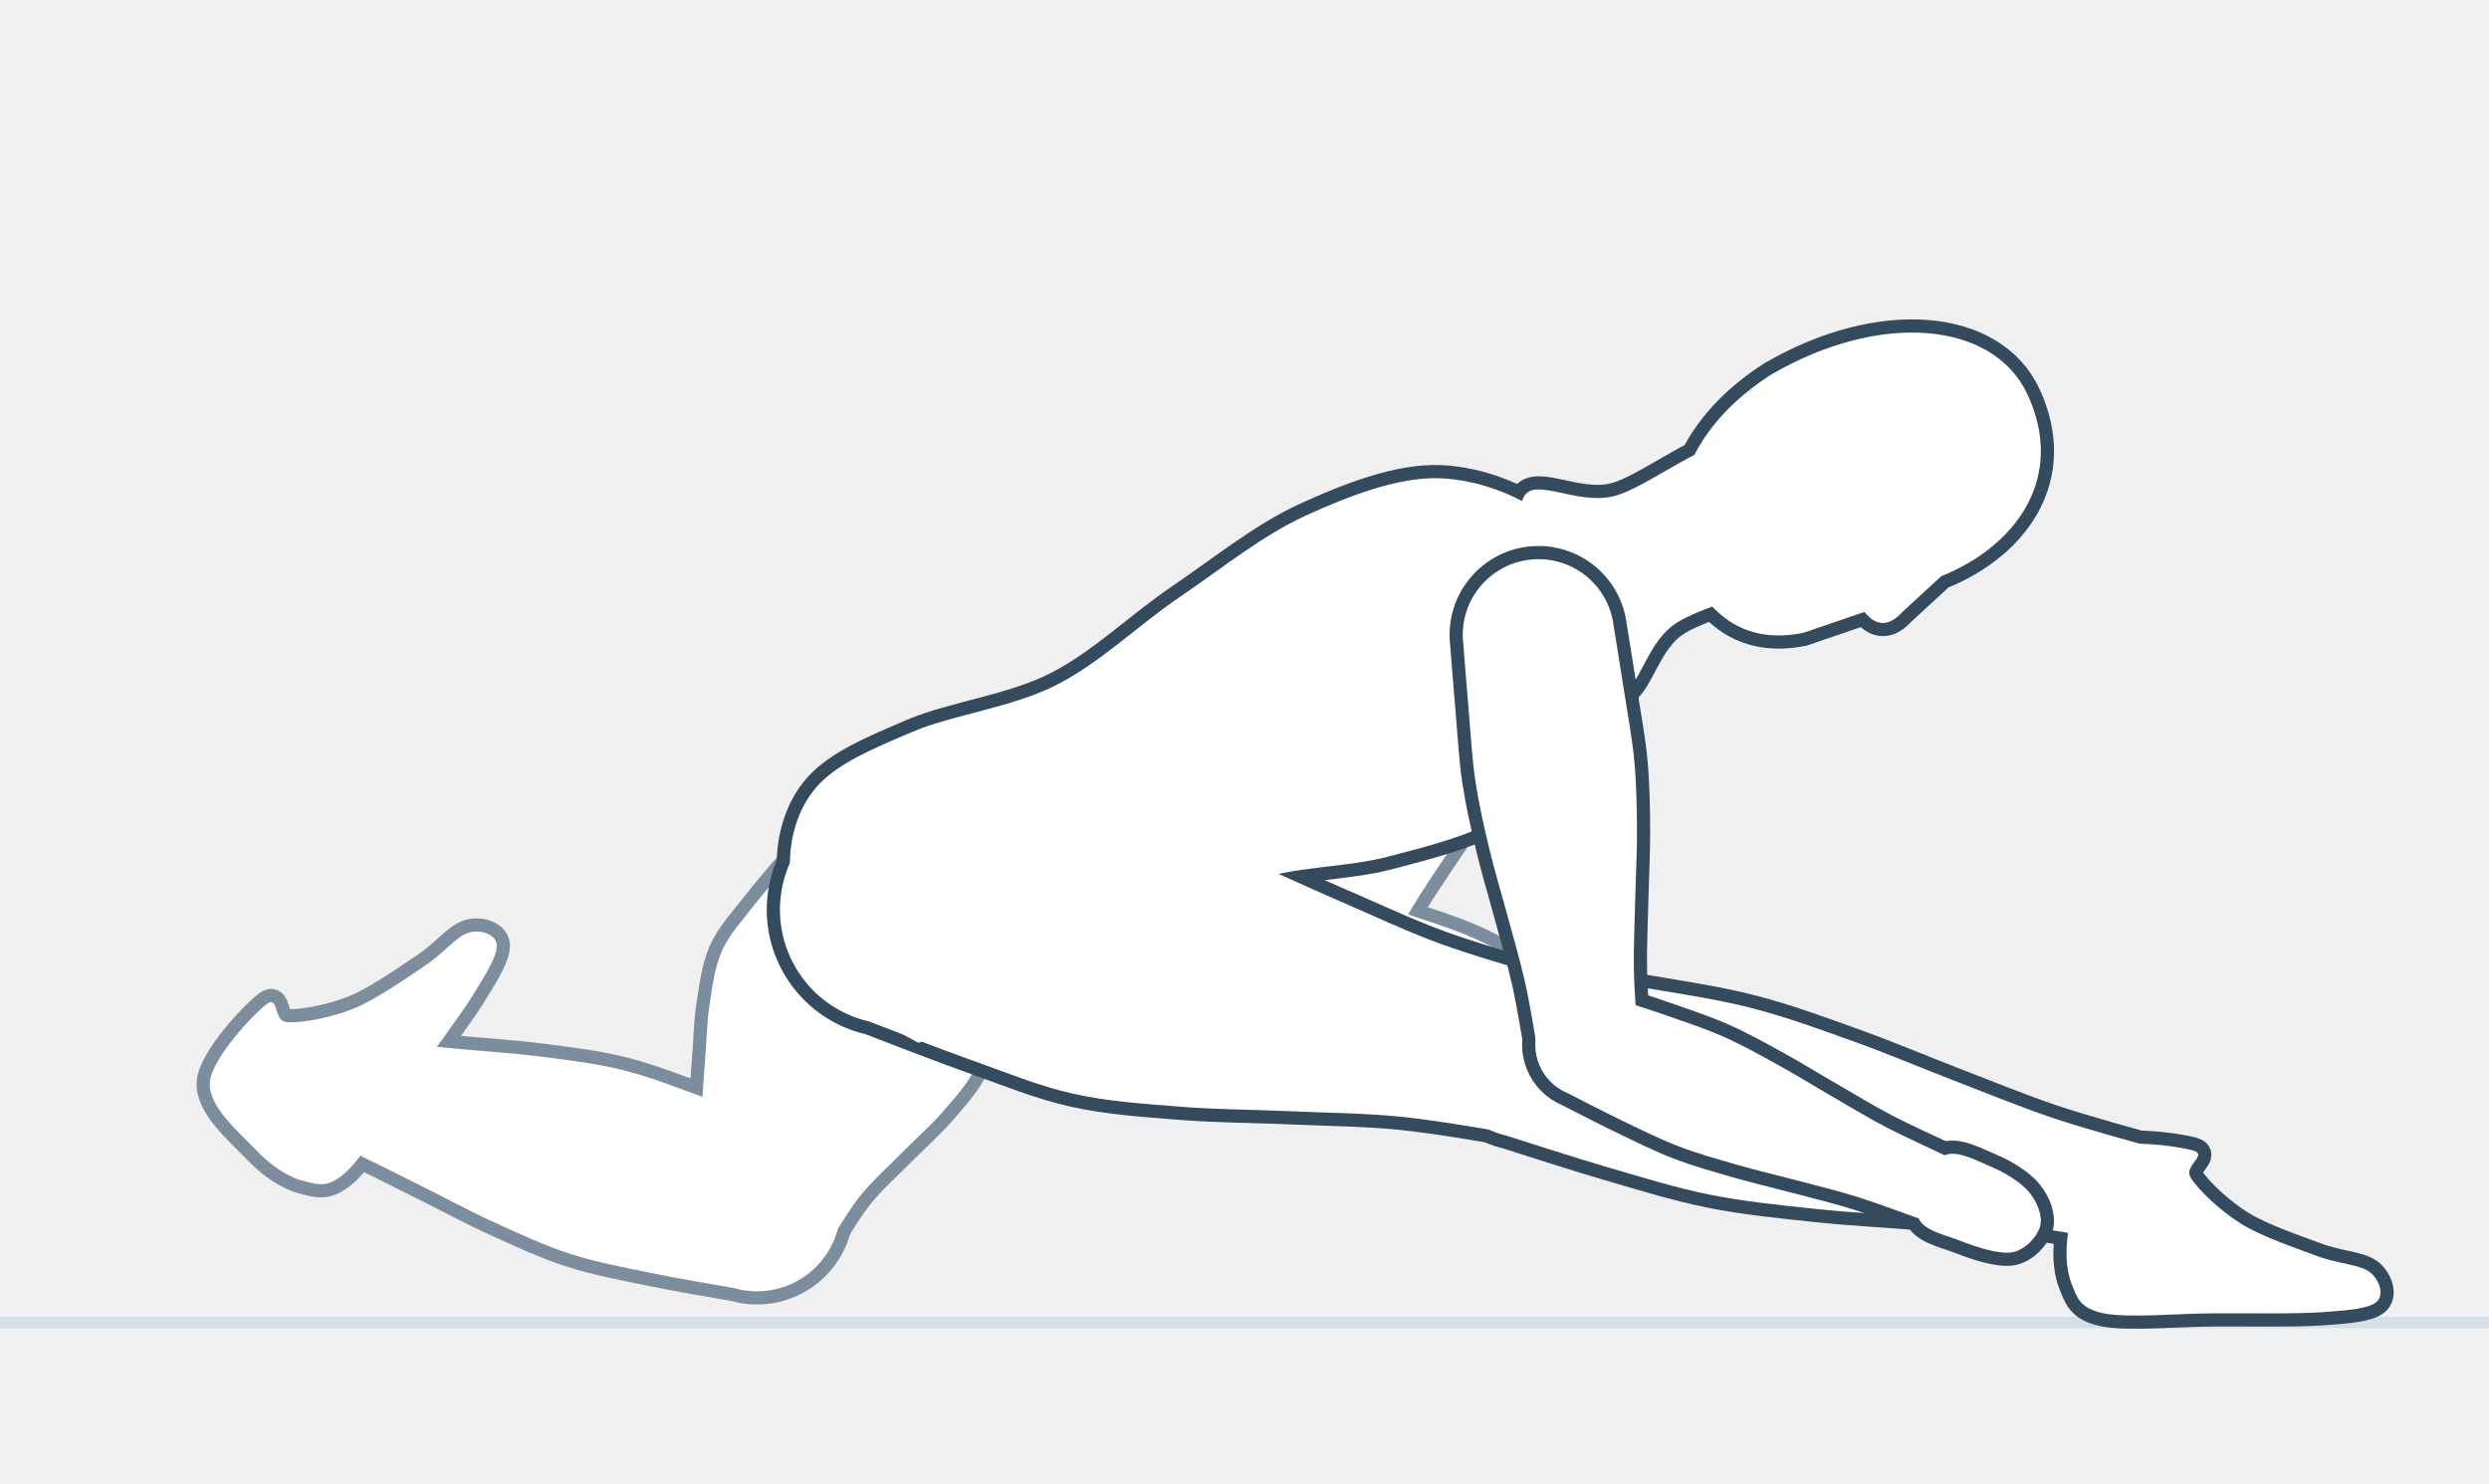
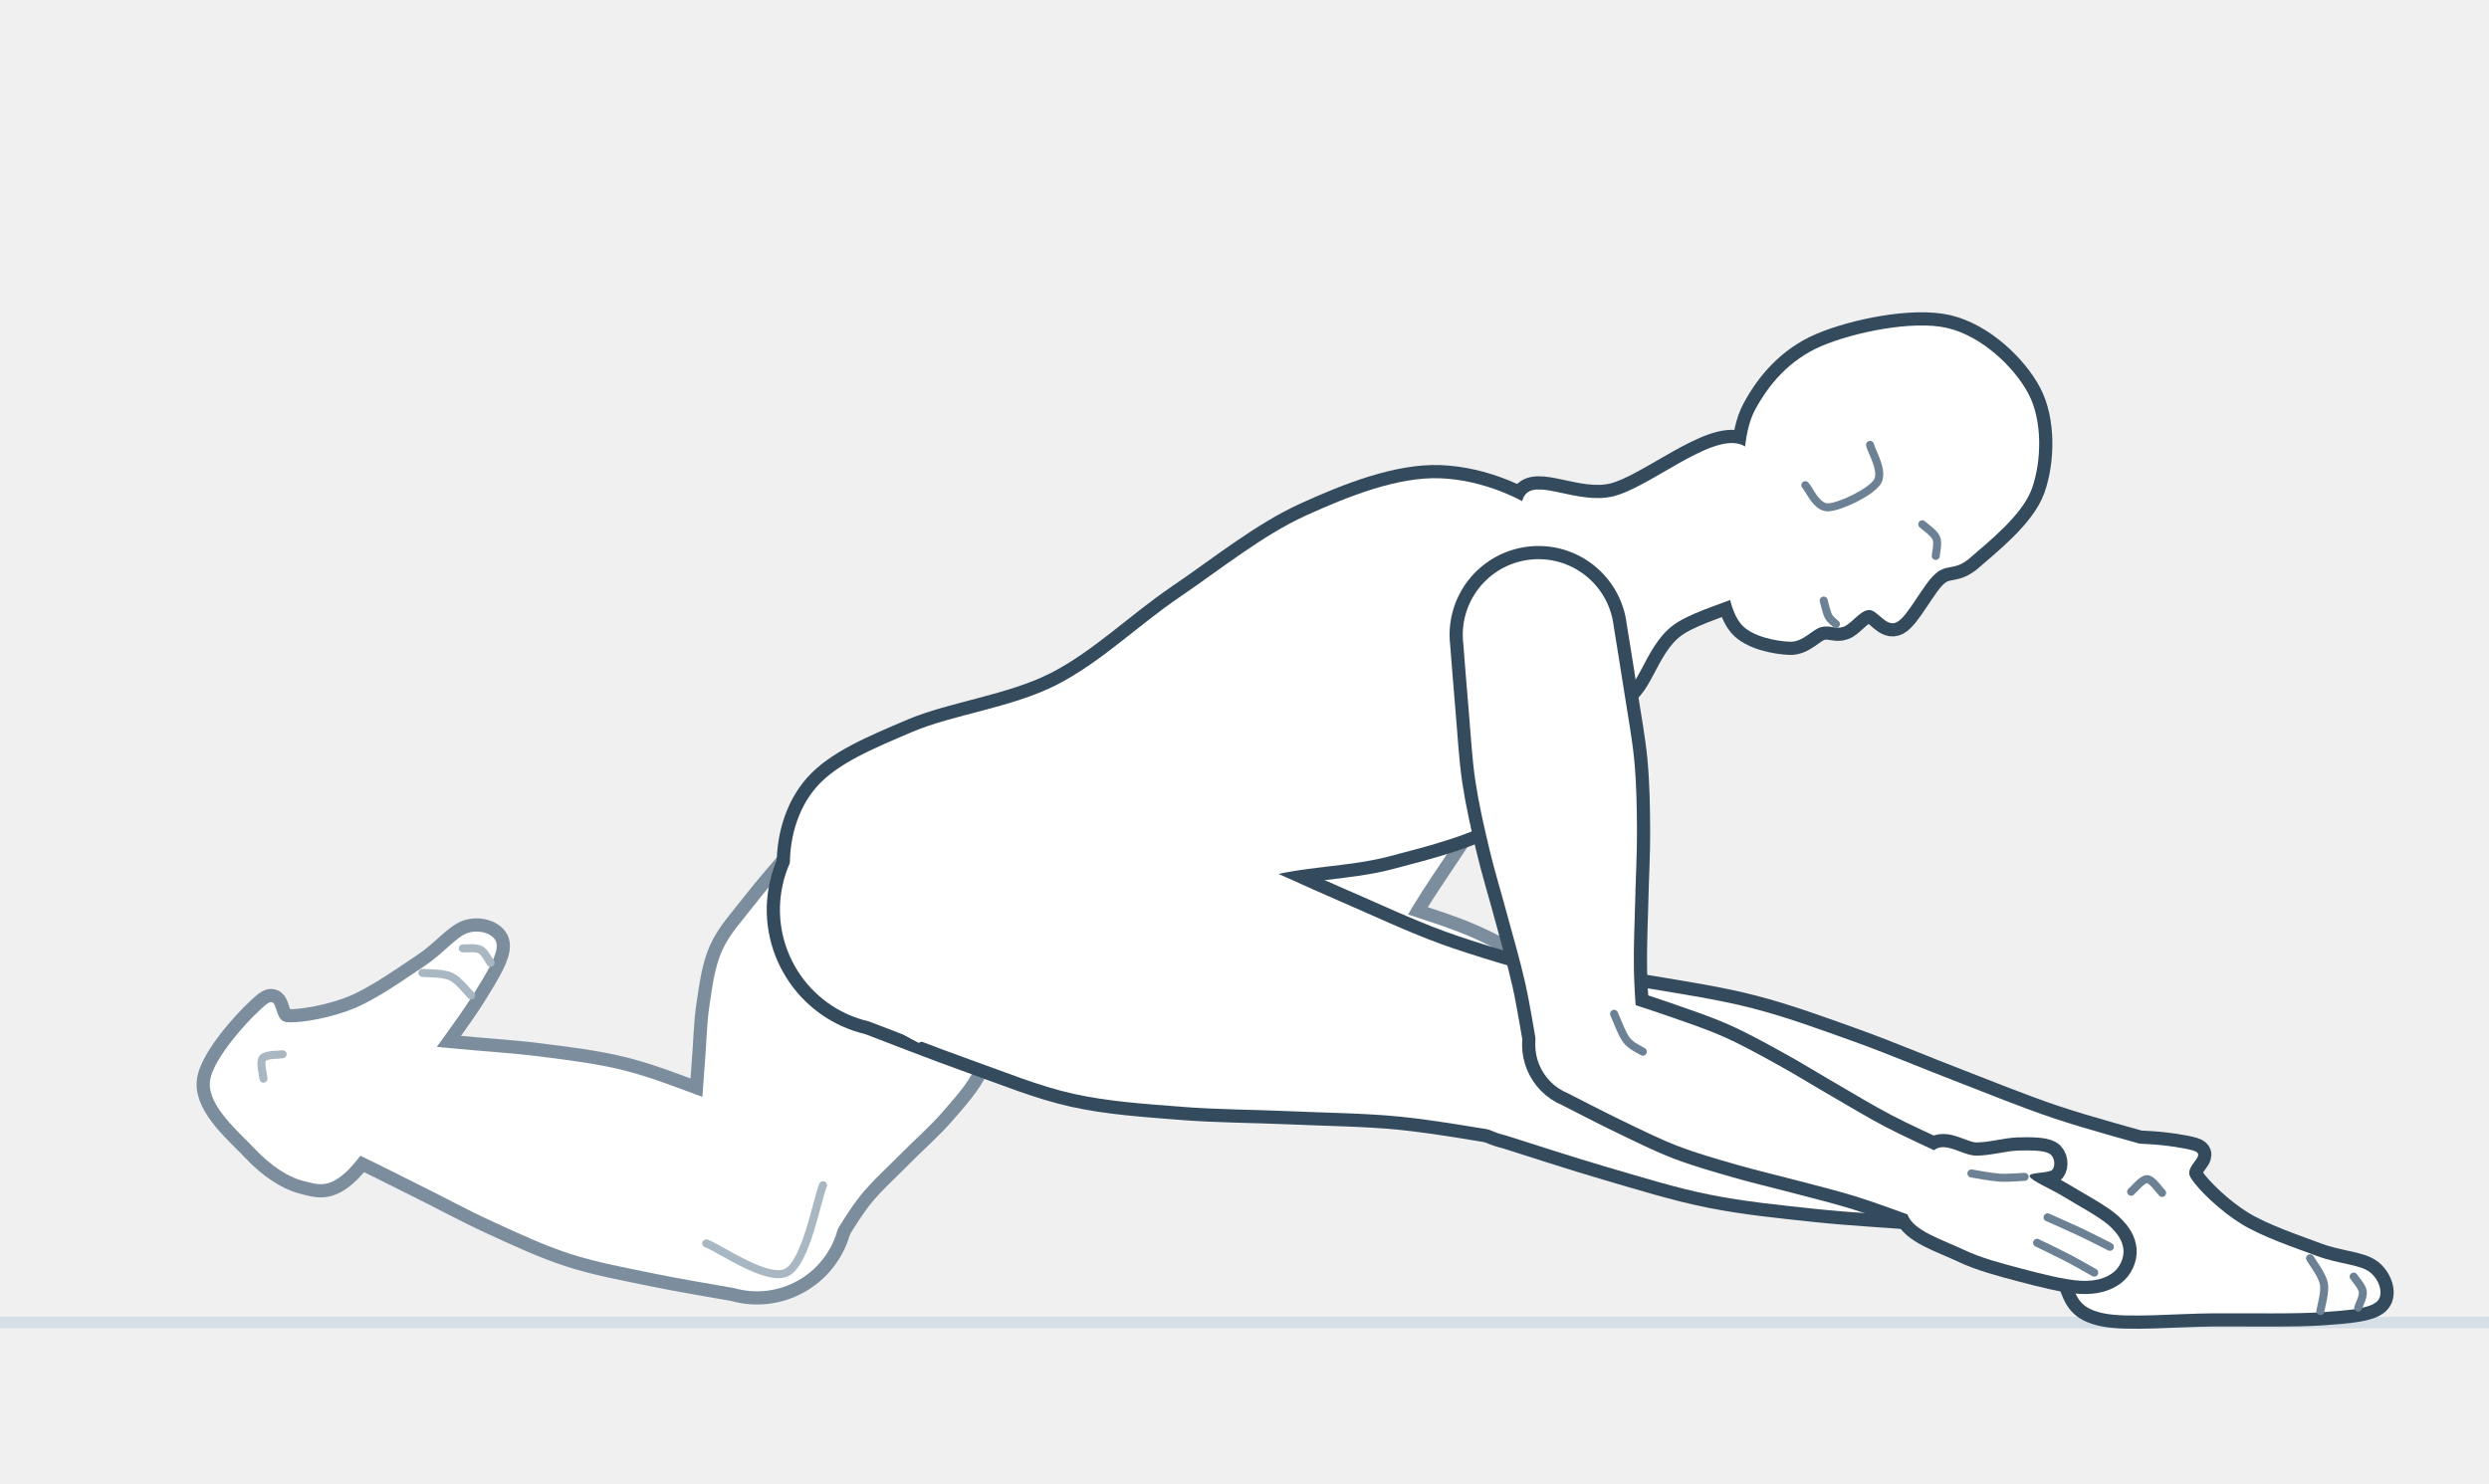
<svg xmlns="http://www.w3.org/2000/svg" viewBox="67 148.667 217 129.333">
  <path d="M-300 264H800" fill="none" stroke="#d4dfe7" />
  <g class="bw-human-athlete bw-human-outline bw-human-natural bw-human-sketch bw-human-side" stroke="#344b5e" stroke-width="1.05" stroke-linecap="round" stroke-linejoin="round">
    <g class="bw-silhouette-ink" stroke-width="2.3">
      <g class="bw-human-arm bw-human-arm-left" fill="#fff" stroke="#7c8e9d">
        <path d="M192.622,195.785C192.161,196.673 190.766,199.332 189.857,201.115C188.948,202.897 187.966,204.646 187.167,206.480C186.368,208.315 185.707,210.214 185.063,212.121C184.419,214.029 183.896,215.993 183.303,217.924C182.709,219.855 182.173,221.813 181.504,223.709C180.834,225.604 179.656,228.365 179.286,229.296A4.400,4.400 0 0 0 181.394,235.151A4.400,4.400 0 0 0 187.249,233.043C187.730,232.164 189.106,229.496 190.140,227.772C191.173,226.048 192.340,224.387 193.450,222.699C194.560,221.010 195.739,219.355 196.798,217.643C197.857,215.931 198.900,214.211 199.804,212.426C200.708,210.641 201.429,208.770 202.223,206.933C203.017,205.096 204.176,202.326 204.566,201.405A6.600,6.600 0 0 0 201.404,192.623A6.600,6.600 0 0 0 192.622,195.785Z" />
        <path d="M181.575,235.421C182.377,235.812 184.768,237.016 186.383,237.765C187.999,238.513 189.600,239.297 191.268,239.912C192.937,240.528 194.668,240.987 196.393,241.460C198.118,241.934 199.880,242.314 201.618,242.753C203.357,243.191 205.113,243.588 206.825,244.094C208.537,244.599 211.047,245.505 211.891,245.787A3.000,3.000 0 0 0 215.787,244.109A3.000,3.000 0 0 0 214.109,240.213C213.302,239.838 210.856,238.772 209.264,237.963C207.673,237.154 206.125,236.236 204.560,235.360C202.995,234.485 201.453,233.550 199.875,232.709C198.296,231.868 196.723,231.012 195.088,230.313C193.453,229.615 191.751,229.084 190.062,228.518C188.374,227.952 185.810,227.184 184.959,226.918A4.576,4.576 0 0 0 179.015,229.478A4.576,4.576 0 0 0 181.575,235.421Z" />
        <g display="none" class="bw-muscle-traces" data-side="left" />
-         <g class="bw-human-hand" transform="translate(216.252,244.294) rotate(21.698)">
-           <path d="M-3.200,-2.800C-2.500,-3.867 -0.367,-3.600 1.000,-3.600C2.367,-3.600 4.000,-3.333 5.000,-2.800C6.000,-2.267 6.900,-1.300 7.000,-0.400C7.100,0.500 6.600,1.967 5.600,2.600C4.600,3.233 2.467,3.367 1.000,3.400C-0.467,3.433 -2.500,3.833 -3.200,2.800C-3.900,1.767 -3.900,-1.733 -3.200,-2.800Z" />
+         <g display="none" class="bw-human-detail" fill="none" stroke="#a9b7c2" stroke-width=".7">
+           <path d="M186.642,230.105C186.592,230.523 186.142,232.107 186.344,232.617C186.545,233.127 187.599,233.072 187.850,233.164" />
+         </g>
+         <g class="bw-human-hand bw-human-hand-open">
+           <path d="M213.552,239.991C214.540,239.129 216.041,240.407 217.266,240.393C218.492,240.378 219.847,239.948 220.905,239.903C221.963,239.858 223.115,239.850 223.617,240.121C224.118,240.393 224.194,241.194 223.916,241.532C223.638,241.870 221.781,241.759 221.949,242.148C222.117,242.538 223.764,243.175 224.923,243.870C226.082,244.564 228.021,245.551 228.902,246.314C229.782,247.077 230.139,247.757 230.205,248.447C230.272,249.137 229.911,249.998 229.299,250.454C228.687,250.910 227.861,251.227 226.533,251.183C225.206,251.139 223.060,250.626 221.332,250.190C219.604,249.754 217.833,249.336 216.167,248.565C214.500,247.794 211.769,246.995 211.333,245.566C210.898,244.137 212.563,240.853 213.552,239.991Z" />
+           <g display="none" class="bw-human-detail" fill="none" stroke="#a9b7c2" stroke-width=".7">
+             <path d="M223.552,245.692C224.042,245.905 225.578,246.552 226.489,246.968C227.399,247.384 228.595,247.986 229.016,248.189" />
+             <path d="M222.665,247.922C223.117,248.138 224.542,248.794 225.379,249.217C226.215,249.639 227.299,250.250 227.683,250.457" />
+             <path d="M216.861,241.953C217.269,242.008 218.539,242.244 219.312,242.283C220.086,242.322 221.138,242.202 221.503,242.186" />
+           </g>
        </g>
      </g>
    </g>
    <g class="bw-silhouette-fill" stroke="none">
      <g class="bw-human-arm bw-human-arm-left" fill="#fff" stroke="none">
        <path d="M192.622,195.785C192.161,196.673 190.766,199.332 189.857,201.115C188.948,202.897 187.966,204.646 187.167,206.480C186.368,208.315 185.707,210.214 185.063,212.121C184.419,214.029 183.896,215.993 183.303,217.924C182.709,219.855 182.173,221.813 181.504,223.709C180.834,225.604 179.656,228.365 179.286,229.296A4.400,4.400 0 0 0 181.394,235.151A4.400,4.400 0 0 0 187.249,233.043C187.730,232.164 189.106,229.496 190.140,227.772C191.173,226.048 192.340,224.387 193.450,222.699C194.560,221.010 195.739,219.355 196.798,217.643C197.857,215.931 198.900,214.211 199.804,212.426C200.708,210.641 201.429,208.770 202.223,206.933C203.017,205.096 204.176,202.326 204.566,201.405A6.600,6.600 0 0 0 201.404,192.623A6.600,6.600 0 0 0 192.622,195.785Z" />
        <path d="M181.575,235.421C182.377,235.812 184.768,237.016 186.383,237.765C187.999,238.513 189.600,239.297 191.268,239.912C192.937,240.528 194.668,240.987 196.393,241.460C198.118,241.934 199.880,242.314 201.618,242.753C203.357,243.191 205.113,243.588 206.825,244.094C208.537,244.599 211.047,245.505 211.891,245.787A3.000,3.000 0 0 0 215.787,244.109A3.000,3.000 0 0 0 214.109,240.213C213.302,239.838 210.856,238.772 209.264,237.963C207.673,237.154 206.125,236.236 204.560,235.360C202.995,234.485 201.453,233.550 199.875,232.709C198.296,231.868 196.723,231.012 195.088,230.313C193.453,229.615 191.751,229.084 190.062,228.518C188.374,227.952 185.810,227.184 184.959,226.918A4.576,4.576 0 0 0 179.015,229.478A4.576,4.576 0 0 0 181.575,235.421Z" />
        <g class="bw-muscle-traces" data-side="left" />
-         <g class="bw-human-hand" transform="translate(216.252,244.294) rotate(21.698)">
-           <path d="M-3.200,-2.800C-2.500,-3.867 -0.367,-3.600 1.000,-3.600C2.367,-3.600 4.000,-3.333 5.000,-2.800C6.000,-2.267 6.900,-1.300 7.000,-0.400C7.100,0.500 6.600,1.967 5.600,2.600C4.600,3.233 2.467,3.367 1.000,3.400C-0.467,3.433 -2.500,3.833 -3.200,2.800C-3.900,1.767 -3.900,-1.733 -3.200,-2.800Z" />
+         <g class="bw-human-detail" fill="none" stroke="#a9b7c2" stroke-width=".7">
+           <path d="M186.642,230.105C186.592,230.523 186.142,232.107 186.344,232.617C186.545,233.127 187.599,233.072 187.850,233.164" />
+         </g>
+         <g class="bw-human-hand bw-human-hand-open">
+           <path d="M213.552,239.991C214.540,239.129 216.041,240.407 217.266,240.393C218.492,240.378 219.847,239.948 220.905,239.903C221.963,239.858 223.115,239.850 223.617,240.121C224.118,240.393 224.194,241.194 223.916,241.532C223.638,241.870 221.781,241.759 221.949,242.148C222.117,242.538 223.764,243.175 224.923,243.870C226.082,244.564 228.021,245.551 228.902,246.314C229.782,247.077 230.139,247.757 230.205,248.447C230.272,249.137 229.911,249.998 229.299,250.454C228.687,250.910 227.861,251.227 226.533,251.183C225.206,251.139 223.060,250.626 221.332,250.190C219.604,249.754 217.833,249.336 216.167,248.565C214.500,247.794 211.769,246.995 211.333,245.566C210.898,244.137 212.563,240.853 213.552,239.991Z" />
+           <g class="bw-human-detail" fill="none" stroke="#a9b7c2" stroke-width=".7">
+             <path d="M223.552,245.692C224.042,245.905 225.578,246.552 226.489,246.968C227.399,247.384 228.595,247.986 229.016,248.189" />
+             <path d="M222.665,247.922C223.117,248.138 224.542,248.794 225.379,249.217C226.215,249.639 227.299,250.250 227.683,250.457" />
+             <path d="M216.861,241.953C217.269,242.008 218.539,242.244 219.312,242.283C220.086,242.322 221.138,242.202 221.503,242.186" />
+           </g>
        </g>
      </g>
    </g>
    <g class="bw-silhouette-ink" stroke-width="2.3">
      <g class="bw-human-leg bw-human-leg-left" fill="#fff" stroke="#7c8e9d">
        <path d="M135.920,223.809C135.393,224.442 133.750,226.312 132.756,227.605C131.761,228.898 130.603,230.116 129.954,231.569C129.305,233.021 129.109,234.683 128.859,236.319C128.609,237.956 128.600,239.704 128.452,241.388C128.304,243.072 128.270,244.808 127.969,246.421C127.667,248.035 126.865,250.292 126.644,251.067A7.000,7.000 0 0 0 130.067,260.356A7.000,7.000 0 0 0 139.356,256.933C139.802,256.263 140.999,254.188 142.031,252.912C143.063,251.636 144.363,250.484 145.548,249.279C146.733,248.073 148.058,246.933 149.141,245.681C150.224,244.428 151.362,243.201 152.046,241.765C152.730,240.328 152.905,238.657 153.244,237.061C153.583,235.466 153.940,233.002 154.080,232.191A10.000,10.000 0 0 0 149.191,218.920A10.000,10.000 0 0 0 135.920,223.809Z" />
        <path d="M135.000,247.000C133.866,246.552 130.482,245.146 128.197,244.310C125.912,243.474 123.647,242.569 121.290,241.985C118.933,241.400 116.491,241.114 114.056,240.802C111.622,240.490 109.136,240.358 106.682,240.113C104.228,239.867 101.751,239.704 99.334,239.330C96.918,238.955 93.373,238.109 92.181,237.865A4.300,4.300 0 0 0 86.865,240.819A4.300,4.300 0 0 0 89.819,246.135C90.960,246.557 94.416,247.712 96.666,248.670C98.915,249.629 101.105,250.799 103.318,251.887C105.531,252.975 107.712,254.176 109.944,255.198C112.176,256.219 114.400,257.266 116.710,258.015C119.020,258.764 121.421,259.193 123.803,259.690C126.184,260.188 129.800,260.782 131.000,261.000A7.280,7.280 0 0 0 140.000,256.000A7.280,7.280 0 0 0 135.000,247.000Z" />
        <g display="none" class="bw-muscle-traces" data-side="left" />
+         <g display="none" class="bw-human-detail" fill="none" stroke="#a9b7c2" stroke-width=".7">
+           <path d="M138.755,252.030C138.227,253.298 137.281,258.790 135.585,259.635C133.889,260.481 129.745,257.526 128.577,257.104" />
+         </g>
        <g class="bw-human-shoe bw-human-foot" transform="translate(91.000,242.000) rotate(-54.055)" fill="#fff">
          <path d="M-4.200,-4.000C-6.000,-2.900 -6.233,0.667 -6.600,2.600C-6.967,4.533 -6.900,6.333 -6.400,7.600C-5.900,8.867 -5.667,9.767 -3.600,10.200C-1.533,10.633 2.817,10.217 6.000,10.200C9.183,10.183 13.133,10.267 15.500,10.100C17.867,9.933 19.517,9.783 20.200,9.200C20.883,8.617 20.467,7.267 19.600,6.600C18.733,5.933 16.867,5.900 15.000,5.200C13.133,4.500 10.233,3.533 8.400,2.400C6.567,1.267 4.700,-0.533 4.000,-1.600C3.300,-2.667 5.567,-3.600 4.200,-4.000C2.833,-4.400 -2.400,-5.100 -4.200,-4.000Z" />
+           <g display="none" class="bw-human-detail" fill="none" stroke="#a9b7c2" stroke-width=".7">
+             <path d="M14.400,5.400C14.600,5.767 15.450,6.833 15.600,7.600C15.750,8.367 15.350,9.600 15.300,10.000" />
+             <path d="M18.200,7.000C18.333,7.217 18.933,7.850 19.000,8.300C19.067,8.750 18.667,9.467 18.600,9.700" />
+             <path d="M-1.200,-0.400C-0.967,-0.583 -0.250,-1.517 0.200,-1.500C0.650,-1.483 1.283,-0.500 1.500,-0.300" />
+           </g>
        </g>
      </g>
    </g>
    <g class="bw-silhouette-fill" stroke="none">
      <g class="bw-human-leg bw-human-leg-left" fill="#fff" stroke="none">
        <path d="M135.920,223.809C135.393,224.442 133.750,226.312 132.756,227.605C131.761,228.898 130.603,230.116 129.954,231.569C129.305,233.021 129.109,234.683 128.859,236.319C128.609,237.956 128.600,239.704 128.452,241.388C128.304,243.072 128.270,244.808 127.969,246.421C127.667,248.035 126.865,250.292 126.644,251.067A7.000,7.000 0 0 0 130.067,260.356A7.000,7.000 0 0 0 139.356,256.933C139.802,256.263 140.999,254.188 142.031,252.912C143.063,251.636 144.363,250.484 145.548,249.279C146.733,248.073 148.058,246.933 149.141,245.681C150.224,244.428 151.362,243.201 152.046,241.765C152.730,240.328 152.905,238.657 153.244,237.061C153.583,235.466 153.940,233.002 154.080,232.191A10.000,10.000 0 0 0 149.191,218.920A10.000,10.000 0 0 0 135.920,223.809Z" />
        <path d="M135.000,247.000C133.866,246.552 130.482,245.146 128.197,244.310C125.912,243.474 123.647,242.569 121.290,241.985C118.933,241.400 116.491,241.114 114.056,240.802C111.622,240.490 109.136,240.358 106.682,240.113C104.228,239.867 101.751,239.704 99.334,239.330C96.918,238.955 93.373,238.109 92.181,237.865A4.300,4.300 0 0 0 86.865,240.819A4.300,4.300 0 0 0 89.819,246.135C90.960,246.557 94.416,247.712 96.666,248.670C98.915,249.629 101.105,250.799 103.318,251.887C105.531,252.975 107.712,254.176 109.944,255.198C112.176,256.219 114.400,257.266 116.710,258.015C119.020,258.764 121.421,259.193 123.803,259.690C126.184,260.188 129.800,260.782 131.000,261.000A7.280,7.280 0 0 0 140.000,256.000A7.280,7.280 0 0 0 135.000,247.000Z" />
        <g class="bw-muscle-traces" data-side="left" />
+         <g class="bw-human-detail" fill="none" stroke="#a9b7c2" stroke-width=".7">
+           <path d="M138.755,252.030C138.227,253.298 137.281,258.790 135.585,259.635C133.889,260.481 129.745,257.526 128.577,257.104" />
+         </g>
        <g class="bw-human-shoe bw-human-foot" transform="translate(91.000,242.000) rotate(-54.055)" fill="#fff">
          <path d="M-4.200,-4.000C-6.000,-2.900 -6.233,0.667 -6.600,2.600C-6.967,4.533 -6.900,6.333 -6.400,7.600C-5.900,8.867 -5.667,9.767 -3.600,10.200C-1.533,10.633 2.817,10.217 6.000,10.200C9.183,10.183 13.133,10.267 15.500,10.100C17.867,9.933 19.517,9.783 20.200,9.200C20.883,8.617 20.467,7.267 19.600,6.600C18.733,5.933 16.867,5.900 15.000,5.200C13.133,4.500 10.233,3.533 8.400,2.400C6.567,1.267 4.700,-0.533 4.000,-1.600C3.300,-2.667 5.567,-3.600 4.200,-4.000C2.833,-4.400 -2.400,-5.100 -4.200,-4.000Z" />
+           <g class="bw-human-detail" fill="none" stroke="#a9b7c2" stroke-width=".7">
+             <path d="M14.400,5.400C14.600,5.767 15.450,6.833 15.600,7.600C15.750,8.367 15.350,9.600 15.300,10.000" />
+             <path d="M18.200,7.000C18.333,7.217 18.933,7.850 19.000,8.300C19.067,8.750 18.667,9.467 18.600,9.700" />
+             <path d="M-1.200,-0.400C-0.967,-0.583 -0.250,-1.517 0.200,-1.500C0.650,-1.483 1.283,-0.500 1.500,-0.300" />
+           </g>
        </g>
      </g>
    </g>
    <g class="bw-silhouette-ink" stroke-width="2.3">
      <g class="bw-human-torso" transform="translate(145.000,228.000) rotate(65.000)">
        <g transform="translate(0 -67) rotate(0.000) scale(1) translate(0 67)">
          <path d="M-5.600,-84.000C-7.567,-82.000 -5.550,-75.167 -6.200,-72.000C-6.850,-68.833 -10.533,-66.583 -9.500,-65.000C-8.467,-63.417 -3.167,-62.500 0.000,-62.500C3.167,-62.500 8.467,-63.417 9.500,-65.000C10.533,-66.583 6.850,-68.833 6.200,-72.000C5.550,-75.167 7.567,-82.000 5.600,-84.000C3.633,-86.000 -3.633,-86.000 -5.600,-84.000Z" fill="#fff" />
-           <path d="M1,-108.5C9,-108.5 12.6,-102 12.2,-95L13.6,-90.6Q14.6,-88.2 12.2,-87.6L11.6,-82Q10,-75.4 2.6,-75.2C-4.6,-75.6 -9,-81.4 -10,-89C-11,-100 -6,-108.5 1,-108.5Z" fill="#fff" />
+           <path d="M1.000,-108.600C3.633,-108.733 6.800,-107.167 8.600,-105.400C10.400,-103.633 11.267,-99.800 11.800,-98.000C12.333,-96.200 11.400,-95.967 11.800,-94.600C12.200,-93.233 14.133,-90.900 14.200,-89.800C14.267,-88.700 12.467,-88.733 12.200,-88.000C11.933,-87.267 12.667,-86.133 12.600,-85.400C12.533,-84.667 11.933,-84.400 11.800,-83.600C11.667,-82.800 12.333,-81.633 11.800,-80.600C11.267,-79.567 10.000,-77.767 8.600,-77.400C7.200,-77.033 5.067,-77.633 3.400,-78.400C1.733,-79.167 0.467,-80.667 -1.400,-82.000C-3.267,-83.333 -6.300,-84.400 -7.800,-86.400C-9.300,-88.400 -10.500,-90.967 -10.400,-94.000C-10.300,-97.033 -9.100,-102.167 -7.200,-104.600C-5.300,-107.033 -1.633,-108.467 1.000,-108.600Z" fill="#fff" />
+           <g display="none" class="bw-human-detail" fill="none" stroke="#6c8294" stroke-width=".7">
+             <path d="M-0.800,-94.200C-0.267,-94.067 1.833,-94.333 2.400,-93.400C2.967,-92.467 3.000,-89.567 2.600,-88.600C2.200,-87.633 0.433,-87.767 0.000,-87.600" />
+             <path d="M7.400,-95.400C7.667,-95.500 8.500,-96.017 9.000,-96.000C9.500,-95.983 10.167,-95.417 10.400,-95.300" />
+             <path d="M9.800,-84.800C10.033,-84.767 10.817,-84.583 11.200,-84.600C11.583,-84.617 11.950,-84.850 12.100,-84.900" />
+           </g>
        </g>
        <g transform="scale(1.000 1)">
          <path d="M5.000,-67.000C7.917,-66.250 9.833,-64.500 11.500,-62.000C13.167,-59.500 14.583,-55.500 15.000,-52.000C15.417,-48.500 14.667,-44.667 14.000,-41.000C13.333,-37.333 11.567,-33.833 11.000,-30.000C10.433,-26.167 10.533,-21.833 10.600,-18.000C10.667,-14.167 11.750,-10.500 11.400,-7.000C11.050,-3.500 10.233,0.633 8.500,3.000C6.767,5.367 3.583,6.567 1.000,7.200C-1.583,7.833 -4.733,7.733 -7.000,6.800C-9.267,5.867 -11.533,4.067 -12.600,1.600C-13.667,-0.867 -13.533,-4.233 -13.400,-8.000C-13.267,-11.767 -11.667,-16.667 -11.800,-21.000C-11.933,-25.333 -13.500,-29.667 -14.200,-34.000C-14.900,-38.333 -16.033,-42.833 -16.000,-47.000C-15.967,-51.167 -15.667,-55.750 -14.000,-59.000C-12.333,-62.250 -9.167,-65.167 -6.000,-66.500C-2.833,-67.833 2.083,-67.750 5.000,-67.000Z" fill="#fff" />
+           <g display="none" class="bw-human-detail" fill="none" stroke="#6c8294" stroke-width=".7">
+             <path d="M9.600,-63.600C9.233,-63.267 8.367,-62.000 7.400,-61.600C6.433,-61.200 4.400,-61.267 3.800,-61.200" />
+           </g>
          <g display="none" class="bw-muscle-traces bw-torso-muscles" />
        </g>
      </g>
      <g class="bw-human-leg bw-human-leg-right" fill="#fff" stroke="#344b5e">
        <path d="M142.764,237.747C144.243,238.305 148.662,240.045 151.634,241.097C154.605,242.149 157.536,243.376 160.592,244.058C163.649,244.739 166.817,244.933 169.971,245.186C173.126,245.439 176.340,245.433 179.519,245.576C182.699,245.720 185.907,245.740 189.049,246.048C192.191,246.356 196.817,247.194 198.371,247.423A7.000,7.000 0 0 0 206.759,242.165A7.000,7.000 0 0 0 201.501,233.777C200.003,233.306 195.473,232.044 192.511,230.952C189.549,229.860 186.653,228.480 183.729,227.224C180.804,225.967 177.914,224.561 174.965,223.414C172.015,222.267 169.079,221.061 166.032,220.342C162.984,219.624 159.811,219.451 156.678,219.103C153.546,218.755 148.809,218.395 147.236,218.253A10.000,10.000 0 0 0 135.253,225.764A10.000,10.000 0 0 0 142.764,237.747Z" />
        <path d="M198.309,247.696C199.784,248.157 204.194,249.602 207.159,250.462C210.123,251.323 213.071,252.253 216.094,252.858C219.116,253.464 222.209,253.767 225.295,254.096C228.381,254.425 231.508,254.572 234.610,254.834C237.711,255.096 240.832,255.275 243.903,255.668C246.975,256.061 251.516,256.937 253.039,257.191A4.300,4.300 0 0 0 258.191,253.961A4.300,4.300 0 0 0 254.961,248.809C253.480,248.374 249.011,247.184 246.075,246.199C243.140,245.214 240.253,244.015 237.347,242.899C234.442,241.783 231.563,240.552 228.641,239.504C225.720,238.455 222.805,237.381 219.821,236.608C216.836,235.836 213.778,235.388 210.735,234.871C207.692,234.354 203.092,233.732 201.563,233.504A7.280,7.280 0 0 0 192.840,238.973A7.280,7.280 0 0 0 198.309,247.696Z" />
        <g display="none" class="bw-muscle-traces" data-side="right" />
        <g class="bw-human-shoe bw-human-foot" transform="translate(254.000,253.000) rotate(0.000)" fill="#fff">
          <path d="M-4.200,-4.000C-6.000,-2.900 -6.233,0.667 -6.600,2.600C-6.967,4.533 -6.900,6.333 -6.400,7.600C-5.900,8.867 -5.667,9.767 -3.600,10.200C-1.533,10.633 2.817,10.217 6.000,10.200C9.183,10.183 13.133,10.267 15.500,10.100C17.867,9.933 19.517,9.783 20.200,9.200C20.883,8.617 20.467,7.267 19.600,6.600C18.733,5.933 16.867,5.900 15.000,5.200C13.133,4.500 10.233,3.533 8.400,2.400C6.567,1.267 4.700,-0.533 4.000,-1.600C3.300,-2.667 5.567,-3.600 4.200,-4.000C2.833,-4.400 -2.400,-5.100 -4.200,-4.000Z" />
+           <g display="none" class="bw-human-detail" fill="none" stroke="#6c8294" stroke-width=".7">
+             <path d="M14.400,5.400C14.600,5.767 15.450,6.833 15.600,7.600C15.750,8.367 15.350,9.600 15.300,10.000" />
+             <path d="M18.200,7.000C18.333,7.217 18.933,7.850 19.000,8.300C19.067,8.750 18.667,9.467 18.600,9.700" />
+             <path d="M-1.200,-0.400C-0.967,-0.583 -0.250,-1.517 0.200,-1.500C0.650,-1.483 1.283,-0.500 1.500,-0.300" />
+           </g>
        </g>
      </g>
      <g transform="translate(145.000,228.000) rotate(65.000)" fill="#fff" stroke="none">
        <path d="M-12,-12Q0,-9 11.6,-12L11.4,3Q3,9.6 -6,7Q-11.4,4 -12,-12Z" />
      </g>
    </g>
    <g class="bw-silhouette-fill" stroke="none">
      <g class="bw-human-torso" transform="translate(145.000,228.000) rotate(65.000)">
        <g transform="translate(0 -67) rotate(0.000) scale(1) translate(0 67)">
          <path d="M-5.600,-84.000C-7.567,-82.000 -5.550,-75.167 -6.200,-72.000C-6.850,-68.833 -10.533,-66.583 -9.500,-65.000C-8.467,-63.417 -3.167,-62.500 0.000,-62.500C3.167,-62.500 8.467,-63.417 9.500,-65.000C10.533,-66.583 6.850,-68.833 6.200,-72.000C5.550,-75.167 7.567,-82.000 5.600,-84.000C3.633,-86.000 -3.633,-86.000 -5.600,-84.000Z" fill="#fff" />
-           <path d="M1,-108.5C9,-108.5 12.6,-102 12.2,-95L13.6,-90.6Q14.6,-88.2 12.2,-87.6L11.6,-82Q10,-75.4 2.6,-75.2C-4.6,-75.6 -9,-81.4 -10,-89C-11,-100 -6,-108.5 1,-108.5Z" fill="#fff" />
+           <path d="M1.000,-108.600C3.633,-108.733 6.800,-107.167 8.600,-105.400C10.400,-103.633 11.267,-99.800 11.800,-98.000C12.333,-96.200 11.400,-95.967 11.800,-94.600C12.200,-93.233 14.133,-90.900 14.200,-89.800C14.267,-88.700 12.467,-88.733 12.200,-88.000C11.933,-87.267 12.667,-86.133 12.600,-85.400C12.533,-84.667 11.933,-84.400 11.800,-83.600C11.667,-82.800 12.333,-81.633 11.800,-80.600C11.267,-79.567 10.000,-77.767 8.600,-77.400C7.200,-77.033 5.067,-77.633 3.400,-78.400C1.733,-79.167 0.467,-80.667 -1.400,-82.000C-3.267,-83.333 -6.300,-84.400 -7.800,-86.400C-9.300,-88.400 -10.500,-90.967 -10.400,-94.000C-10.300,-97.033 -9.100,-102.167 -7.200,-104.600C-5.300,-107.033 -1.633,-108.467 1.000,-108.600Z" fill="#fff" />
+           <g class="bw-human-detail" fill="none" stroke="#6c8294" stroke-width=".7">
+             <path d="M-0.800,-94.200C-0.267,-94.067 1.833,-94.333 2.400,-93.400C2.967,-92.467 3.000,-89.567 2.600,-88.600C2.200,-87.633 0.433,-87.767 0.000,-87.600" />
+             <path d="M7.400,-95.400C7.667,-95.500 8.500,-96.017 9.000,-96.000C9.500,-95.983 10.167,-95.417 10.400,-95.300" />
+             <path d="M9.800,-84.800C10.033,-84.767 10.817,-84.583 11.200,-84.600C11.583,-84.617 11.950,-84.850 12.100,-84.900" />
+           </g>
        </g>
        <g transform="scale(1.000 1)">
          <path d="M5.000,-67.000C7.917,-66.250 9.833,-64.500 11.500,-62.000C13.167,-59.500 14.583,-55.500 15.000,-52.000C15.417,-48.500 14.667,-44.667 14.000,-41.000C13.333,-37.333 11.567,-33.833 11.000,-30.000C10.433,-26.167 10.533,-21.833 10.600,-18.000C10.667,-14.167 11.750,-10.500 11.400,-7.000C11.050,-3.500 10.233,0.633 8.500,3.000C6.767,5.367 3.583,6.567 1.000,7.200C-1.583,7.833 -4.733,7.733 -7.000,6.800C-9.267,5.867 -11.533,4.067 -12.600,1.600C-13.667,-0.867 -13.533,-4.233 -13.400,-8.000C-13.267,-11.767 -11.667,-16.667 -11.800,-21.000C-11.933,-25.333 -13.500,-29.667 -14.200,-34.000C-14.900,-38.333 -16.033,-42.833 -16.000,-47.000C-15.967,-51.167 -15.667,-55.750 -14.000,-59.000C-12.333,-62.250 -9.167,-65.167 -6.000,-66.500C-2.833,-67.833 2.083,-67.750 5.000,-67.000Z" fill="#fff" />
+           <g class="bw-human-detail" fill="none" stroke="#6c8294" stroke-width=".7">
+             <path d="M9.600,-63.600C9.233,-63.267 8.367,-62.000 7.400,-61.600C6.433,-61.200 4.400,-61.267 3.800,-61.200" />
+           </g>
          <g class="bw-muscle-traces bw-torso-muscles" />
        </g>
      </g>
      <g class="bw-human-leg bw-human-leg-right" fill="#fff" stroke="none">
        <path d="M142.764,237.747C144.243,238.305 148.662,240.045 151.634,241.097C154.605,242.149 157.536,243.376 160.592,244.058C163.649,244.739 166.817,244.933 169.971,245.186C173.126,245.439 176.340,245.433 179.519,245.576C182.699,245.720 185.907,245.740 189.049,246.048C192.191,246.356 196.817,247.194 198.371,247.423A7.000,7.000 0 0 0 206.759,242.165A7.000,7.000 0 0 0 201.501,233.777C200.003,233.306 195.473,232.044 192.511,230.952C189.549,229.860 186.653,228.480 183.729,227.224C180.804,225.967 177.914,224.561 174.965,223.414C172.015,222.267 169.079,221.061 166.032,220.342C162.984,219.624 159.811,219.451 156.678,219.103C153.546,218.755 148.809,218.395 147.236,218.253A10.000,10.000 0 0 0 135.253,225.764A10.000,10.000 0 0 0 142.764,237.747Z" />
        <path d="M198.309,247.696C199.784,248.157 204.194,249.602 207.159,250.462C210.123,251.323 213.071,252.253 216.094,252.858C219.116,253.464 222.209,253.767 225.295,254.096C228.381,254.425 231.508,254.572 234.610,254.834C237.711,255.096 240.832,255.275 243.903,255.668C246.975,256.061 251.516,256.937 253.039,257.191A4.300,4.300 0 0 0 258.191,253.961A4.300,4.300 0 0 0 254.961,248.809C253.480,248.374 249.011,247.184 246.075,246.199C243.140,245.214 240.253,244.015 237.347,242.899C234.442,241.783 231.563,240.552 228.641,239.504C225.720,238.455 222.805,237.381 219.821,236.608C216.836,235.836 213.778,235.388 210.735,234.871C207.692,234.354 203.092,233.732 201.563,233.504A7.280,7.280 0 0 0 192.840,238.973A7.280,7.280 0 0 0 198.309,247.696Z" />
        <g class="bw-muscle-traces" data-side="right" />
        <g class="bw-human-shoe bw-human-foot" transform="translate(254.000,253.000) rotate(0.000)" fill="#fff">
          <path d="M-4.200,-4.000C-6.000,-2.900 -6.233,0.667 -6.600,2.600C-6.967,4.533 -6.900,6.333 -6.400,7.600C-5.900,8.867 -5.667,9.767 -3.600,10.200C-1.533,10.633 2.817,10.217 6.000,10.200C9.183,10.183 13.133,10.267 15.500,10.100C17.867,9.933 19.517,9.783 20.200,9.200C20.883,8.617 20.467,7.267 19.600,6.600C18.733,5.933 16.867,5.900 15.000,5.200C13.133,4.500 10.233,3.533 8.400,2.400C6.567,1.267 4.700,-0.533 4.000,-1.600C3.300,-2.667 5.567,-3.600 4.200,-4.000C2.833,-4.400 -2.400,-5.100 -4.200,-4.000Z" />
+           <g class="bw-human-detail" fill="none" stroke="#6c8294" stroke-width=".7">
+             <path d="M14.400,5.400C14.600,5.767 15.450,6.833 15.600,7.600C15.750,8.367 15.350,9.600 15.300,10.000" />
+             <path d="M18.200,7.000C18.333,7.217 18.933,7.850 19.000,8.300C19.067,8.750 18.667,9.467 18.600,9.700" />
+             <path d="M-1.200,-0.400C-0.967,-0.583 -0.250,-1.517 0.200,-1.500C0.650,-1.483 1.283,-0.500 1.500,-0.300" />
+           </g>
        </g>
      </g>
      <g transform="translate(145.000,228.000) rotate(65.000)" fill="#fff" stroke="none">
        <path d="M-12,-12Q0,-9 11.6,-12L11.4,3Q3,9.6 -6,7Q-11.4,4 -12,-12Z" />
      </g>
    </g>
    <g class="bw-silhouette-ink" stroke-width="2.3">
      <g class="bw-human-arm bw-human-arm-right" fill="#fff" stroke="#344b5e">
        <path d="M194.577,204.821C194.658,205.818 194.886,208.812 195.062,210.806C195.237,212.799 195.333,214.802 195.629,216.781C195.926,218.759 196.374,220.720 196.840,222.678C197.307,224.637 197.905,226.579 198.428,228.531C198.950,230.482 199.534,232.426 199.973,234.388C200.411,236.350 200.878,239.315 201.058,240.301A4.400,4.400 0 0 0 205.952,244.144A4.400,4.400 0 0 0 209.796,239.250C209.738,238.250 209.488,235.259 209.449,233.249C209.410,231.239 209.517,229.212 209.562,227.192C209.606,225.172 209.728,223.143 209.717,221.130C209.706,219.117 209.676,217.106 209.495,215.114C209.314,213.121 208.933,211.152 208.631,209.174C208.328,207.196 207.841,204.233 207.683,203.245A6.600,6.600 0 0 0 200.342,197.480A6.600,6.600 0 0 0 194.577,204.821Z" />
        <path d="M203.679,244.004C204.475,244.406 206.849,245.642 208.455,246.412C210.060,247.182 211.651,247.986 213.311,248.624C214.971,249.262 216.696,249.744 218.414,250.240C220.133,250.736 221.890,251.140 223.623,251.601C225.355,252.063 227.106,252.483 228.811,253.011C230.516,253.540 233.013,254.479 233.854,254.772A3.000,3.000 0 0 0 237.772,253.146A3.000,3.000 0 0 0 236.146,249.228C235.344,248.842 232.912,247.744 231.331,246.914C229.751,246.084 228.215,245.145 226.662,244.249C225.109,243.353 223.580,242.398 222.013,241.536C220.445,240.674 218.884,239.797 217.258,239.077C215.632,238.356 213.937,237.803 212.257,237.214C210.576,236.626 208.022,235.825 207.175,235.547A4.576,4.576 0 0 0 201.198,238.027A4.576,4.576 0 0 0 203.679,244.004Z" />
        <g display="none" class="bw-muscle-traces" data-side="right" />
-         <g class="bw-human-hand" transform="translate(238.235,253.337) rotate(22.459)">
-           <path d="M-3.200,-2.800C-2.500,-3.867 -0.367,-3.600 1.000,-3.600C2.367,-3.600 4.000,-3.333 5.000,-2.800C6.000,-2.267 6.900,-1.300 7.000,-0.400C7.100,0.500 6.600,1.967 5.600,2.600C4.600,3.233 2.467,3.367 1.000,3.400C-0.467,3.433 -2.500,3.833 -3.200,2.800C-3.900,1.767 -3.900,-1.733 -3.200,-2.800Z" />
+         <g display="none" class="bw-human-detail" fill="none" stroke="#6c8294" stroke-width=".7">
+           <path d="M207.722,237.082C207.902,237.464 208.385,238.820 208.803,239.370C209.220,239.920 209.989,240.213 210.226,240.382" />
+         </g>
+         <g class="bw-human-hand bw-human-hand-open">
+           <path d="M235.592,248.998C236.592,248.149 238.075,249.448 239.301,249.449C240.526,249.451 241.887,249.040 242.945,249.008C244.004,248.977 245.156,248.984 245.654,249.262C246.152,249.540 246.217,250.343 245.935,250.677C245.652,251.011 243.797,250.875 243.960,251.267C244.122,251.659 245.761,252.318 246.911,253.028C248.060,253.738 249.986,254.750 250.856,255.525C251.726,256.299 252.074,256.984 252.131,257.675C252.189,258.366 251.817,259.222 251.199,259.670C250.581,260.118 249.751,260.424 248.424,260.362C247.096,260.301 244.958,259.759 243.236,259.300C241.514,258.841 239.749,258.399 238.093,257.607C236.437,256.814 233.716,255.978 233.299,254.543C232.883,253.109 234.591,249.847 235.592,248.998Z" />
+           <g display="none" class="bw-human-detail" fill="none" stroke="#6c8294" stroke-width=".7">
+             <path d="M245.516,254.832C246.002,255.051 247.530,255.719 248.435,256.147C249.340,256.575 250.528,257.192 250.946,257.401" />
+             <path d="M244.599,257.050C245.048,257.272 246.464,257.947 247.295,258.381C248.126,258.814 249.202,259.440 249.583,259.651" />
+             <path d="M238.874,251.004C239.282,251.065 240.548,251.318 241.321,251.367C242.095,251.416 243.148,251.310 243.513,251.299" />
+           </g>
        </g>
      </g>
    </g>
    <g class="bw-silhouette-fill" stroke="none">
      <g class="bw-human-arm bw-human-arm-right" fill="#fff" stroke="none">
        <path d="M194.577,204.821C194.658,205.818 194.886,208.812 195.062,210.806C195.237,212.799 195.333,214.802 195.629,216.781C195.926,218.759 196.374,220.720 196.840,222.678C197.307,224.637 197.905,226.579 198.428,228.531C198.950,230.482 199.534,232.426 199.973,234.388C200.411,236.350 200.878,239.315 201.058,240.301A4.400,4.400 0 0 0 205.952,244.144A4.400,4.400 0 0 0 209.796,239.250C209.738,238.250 209.488,235.259 209.449,233.249C209.410,231.239 209.517,229.212 209.562,227.192C209.606,225.172 209.728,223.143 209.717,221.130C209.706,219.117 209.676,217.106 209.495,215.114C209.314,213.121 208.933,211.152 208.631,209.174C208.328,207.196 207.841,204.233 207.683,203.245A6.600,6.600 0 0 0 200.342,197.480A6.600,6.600 0 0 0 194.577,204.821Z" />
        <path d="M203.679,244.004C204.475,244.406 206.849,245.642 208.455,246.412C210.060,247.182 211.651,247.986 213.311,248.624C214.971,249.262 216.696,249.744 218.414,250.240C220.133,250.736 221.890,251.140 223.623,251.601C225.355,252.063 227.106,252.483 228.811,253.011C230.516,253.540 233.013,254.479 233.854,254.772A3.000,3.000 0 0 0 237.772,253.146A3.000,3.000 0 0 0 236.146,249.228C235.344,248.842 232.912,247.744 231.331,246.914C229.751,246.084 228.215,245.145 226.662,244.249C225.109,243.353 223.580,242.398 222.013,241.536C220.445,240.674 218.884,239.797 217.258,239.077C215.632,238.356 213.937,237.803 212.257,237.214C210.576,236.626 208.022,235.825 207.175,235.547A4.576,4.576 0 0 0 201.198,238.027A4.576,4.576 0 0 0 203.679,244.004Z" />
        <g class="bw-muscle-traces" data-side="right" />
-         <g class="bw-human-hand" transform="translate(238.235,253.337) rotate(22.459)">
-           <path d="M-3.200,-2.800C-2.500,-3.867 -0.367,-3.600 1.000,-3.600C2.367,-3.600 4.000,-3.333 5.000,-2.800C6.000,-2.267 6.900,-1.300 7.000,-0.400C7.100,0.500 6.600,1.967 5.600,2.600C4.600,3.233 2.467,3.367 1.000,3.400C-0.467,3.433 -2.500,3.833 -3.200,2.800C-3.900,1.767 -3.900,-1.733 -3.200,-2.800Z" />
+         <g class="bw-human-detail" fill="none" stroke="#6c8294" stroke-width=".7">
+           <path d="M207.722,237.082C207.902,237.464 208.385,238.820 208.803,239.370C209.220,239.920 209.989,240.213 210.226,240.382" />
+         </g>
+         <g class="bw-human-hand bw-human-hand-open">
+           <path d="M235.592,248.998C236.592,248.149 238.075,249.448 239.301,249.449C240.526,249.451 241.887,249.040 242.945,249.008C244.004,248.977 245.156,248.984 245.654,249.262C246.152,249.540 246.217,250.343 245.935,250.677C245.652,251.011 243.797,250.875 243.960,251.267C244.122,251.659 245.761,252.318 246.911,253.028C248.060,253.738 249.986,254.750 250.856,255.525C251.726,256.299 252.074,256.984 252.131,257.675C252.189,258.366 251.817,259.222 251.199,259.670C250.581,260.118 249.751,260.424 248.424,260.362C247.096,260.301 244.958,259.759 243.236,259.300C241.514,258.841 239.749,258.399 238.093,257.607C236.437,256.814 233.716,255.978 233.299,254.543C232.883,253.109 234.591,249.847 235.592,248.998Z" />
+           <g class="bw-human-detail" fill="none" stroke="#6c8294" stroke-width=".7">
+             <path d="M245.516,254.832C246.002,255.051 247.530,255.719 248.435,256.147C249.340,256.575 250.528,257.192 250.946,257.401" />
+             <path d="M244.599,257.050C245.048,257.272 246.464,257.947 247.295,258.381C248.126,258.814 249.202,259.440 249.583,259.651" />
+             <path d="M238.874,251.004C239.282,251.065 240.548,251.318 241.321,251.367C242.095,251.416 243.148,251.310 243.513,251.299" />
+           </g>
        </g>
      </g>
    </g>
  </g>
</svg>
